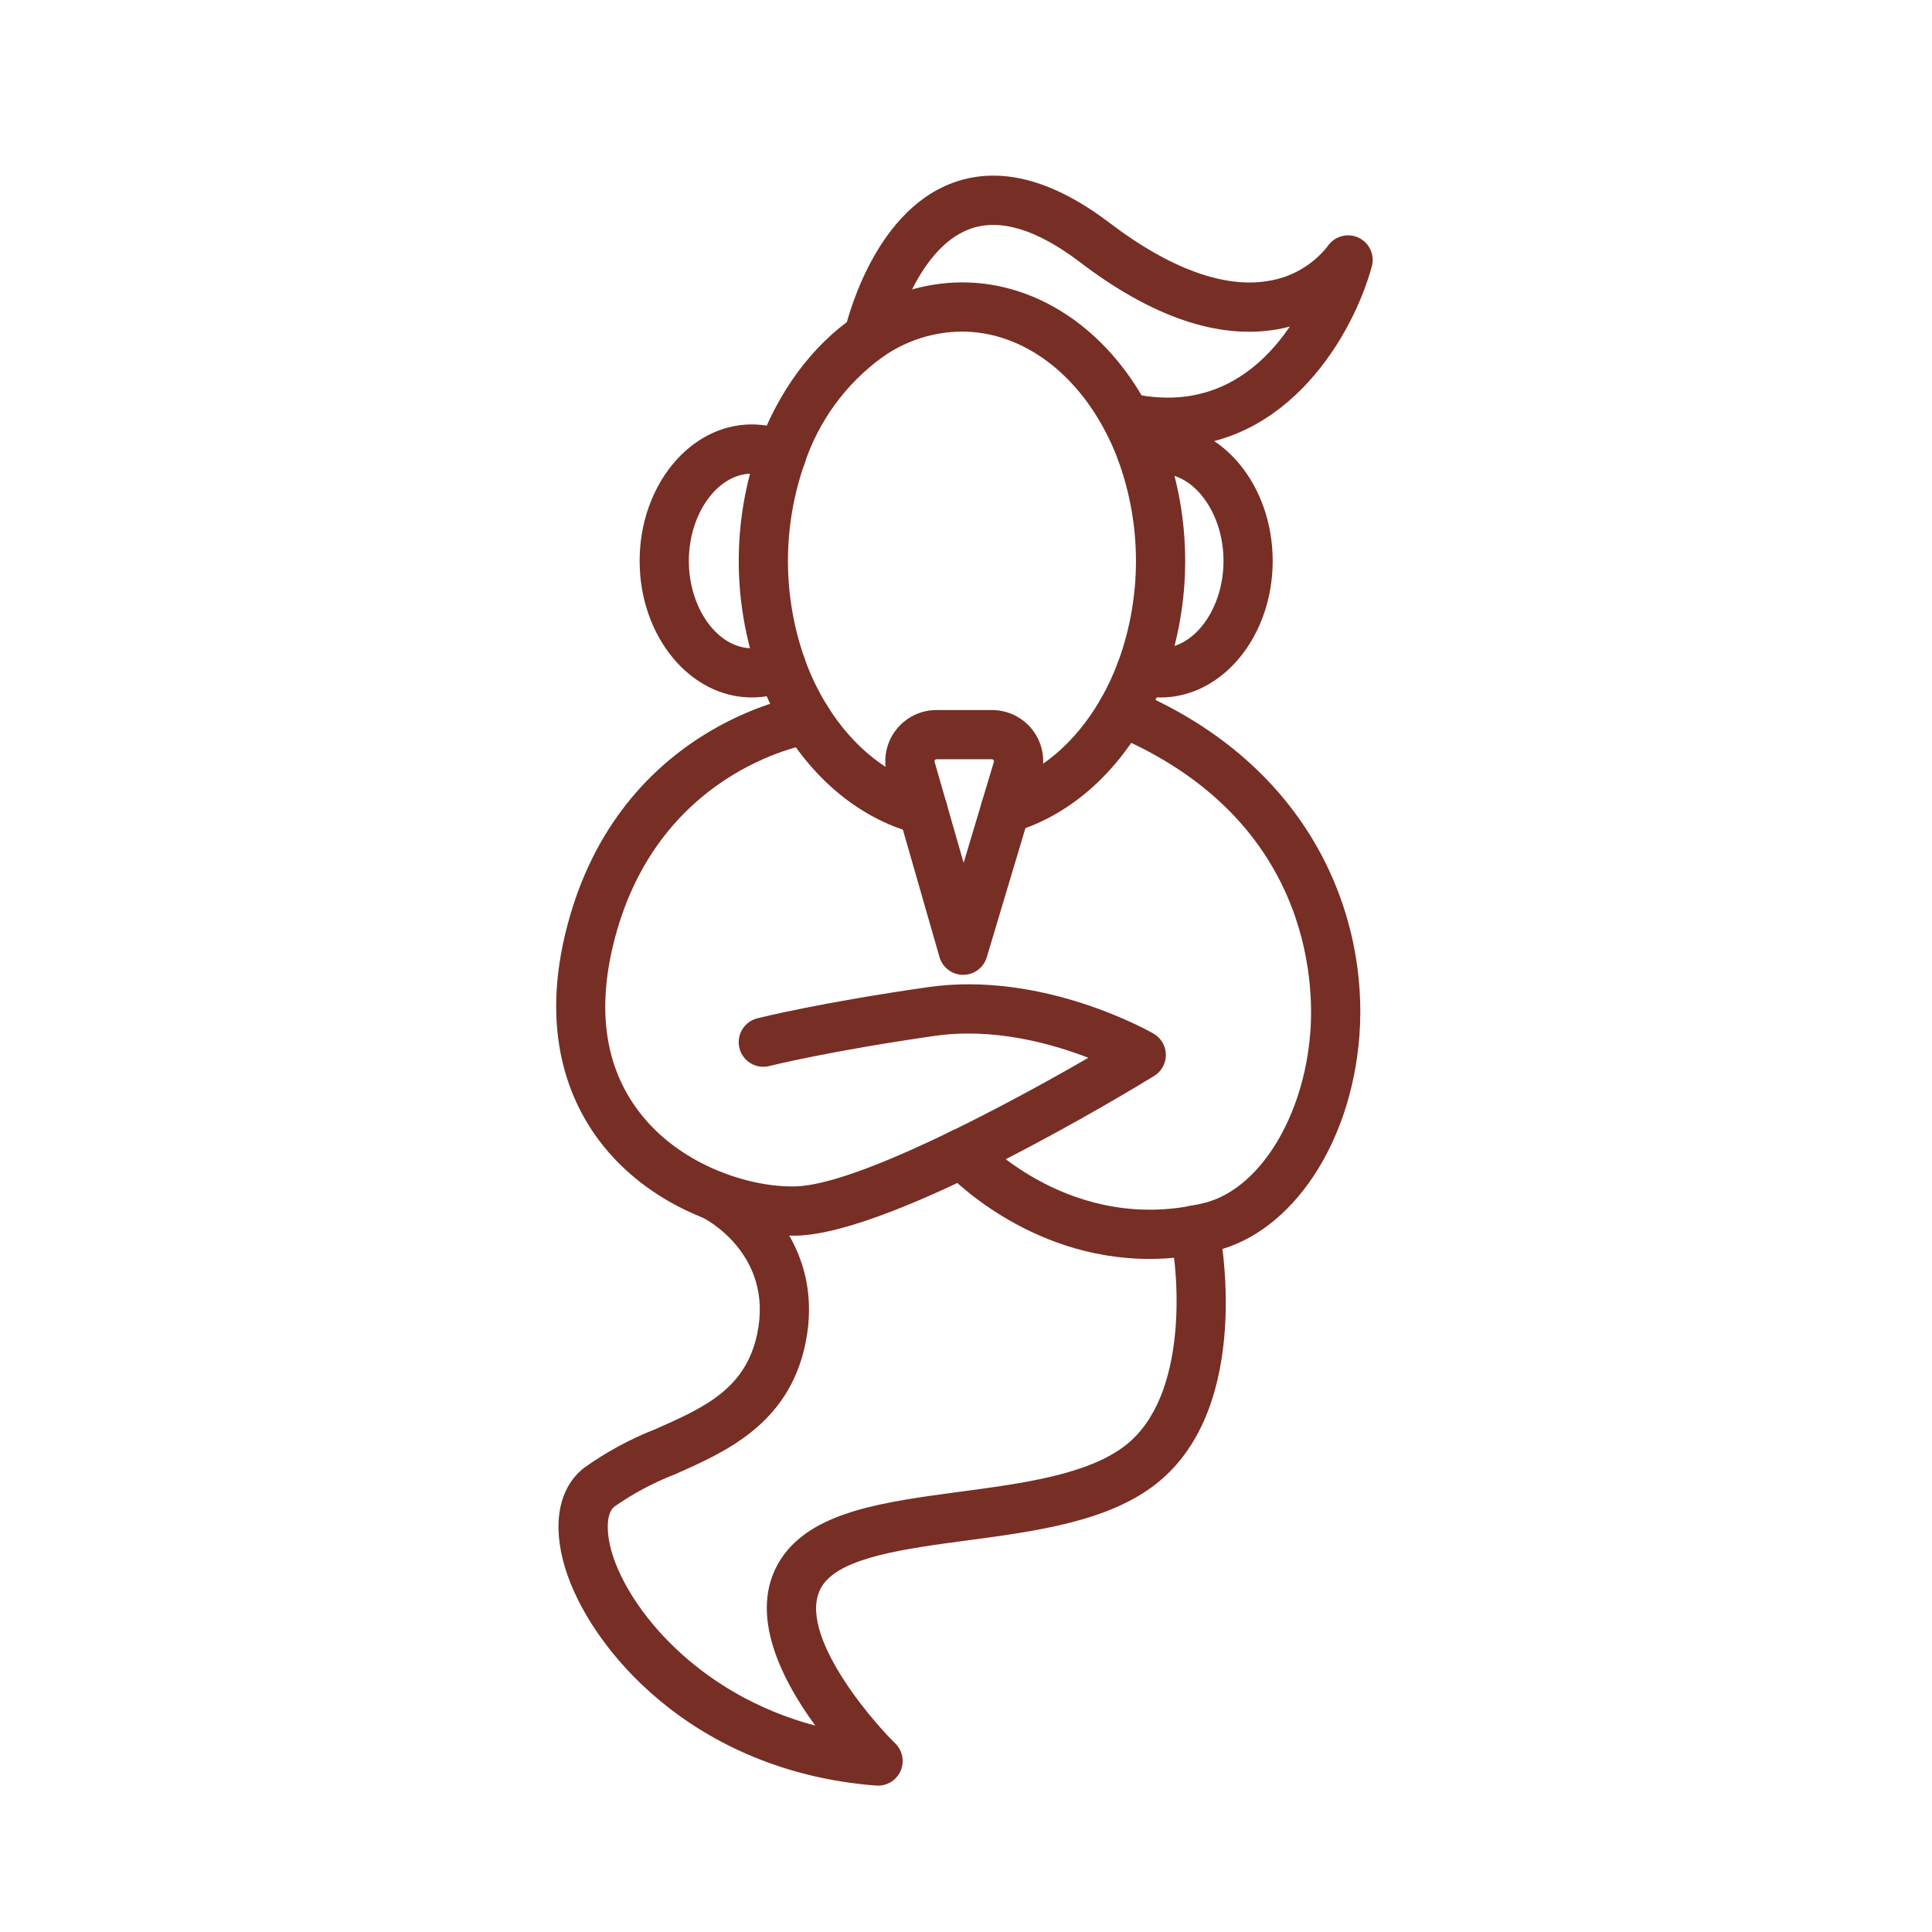
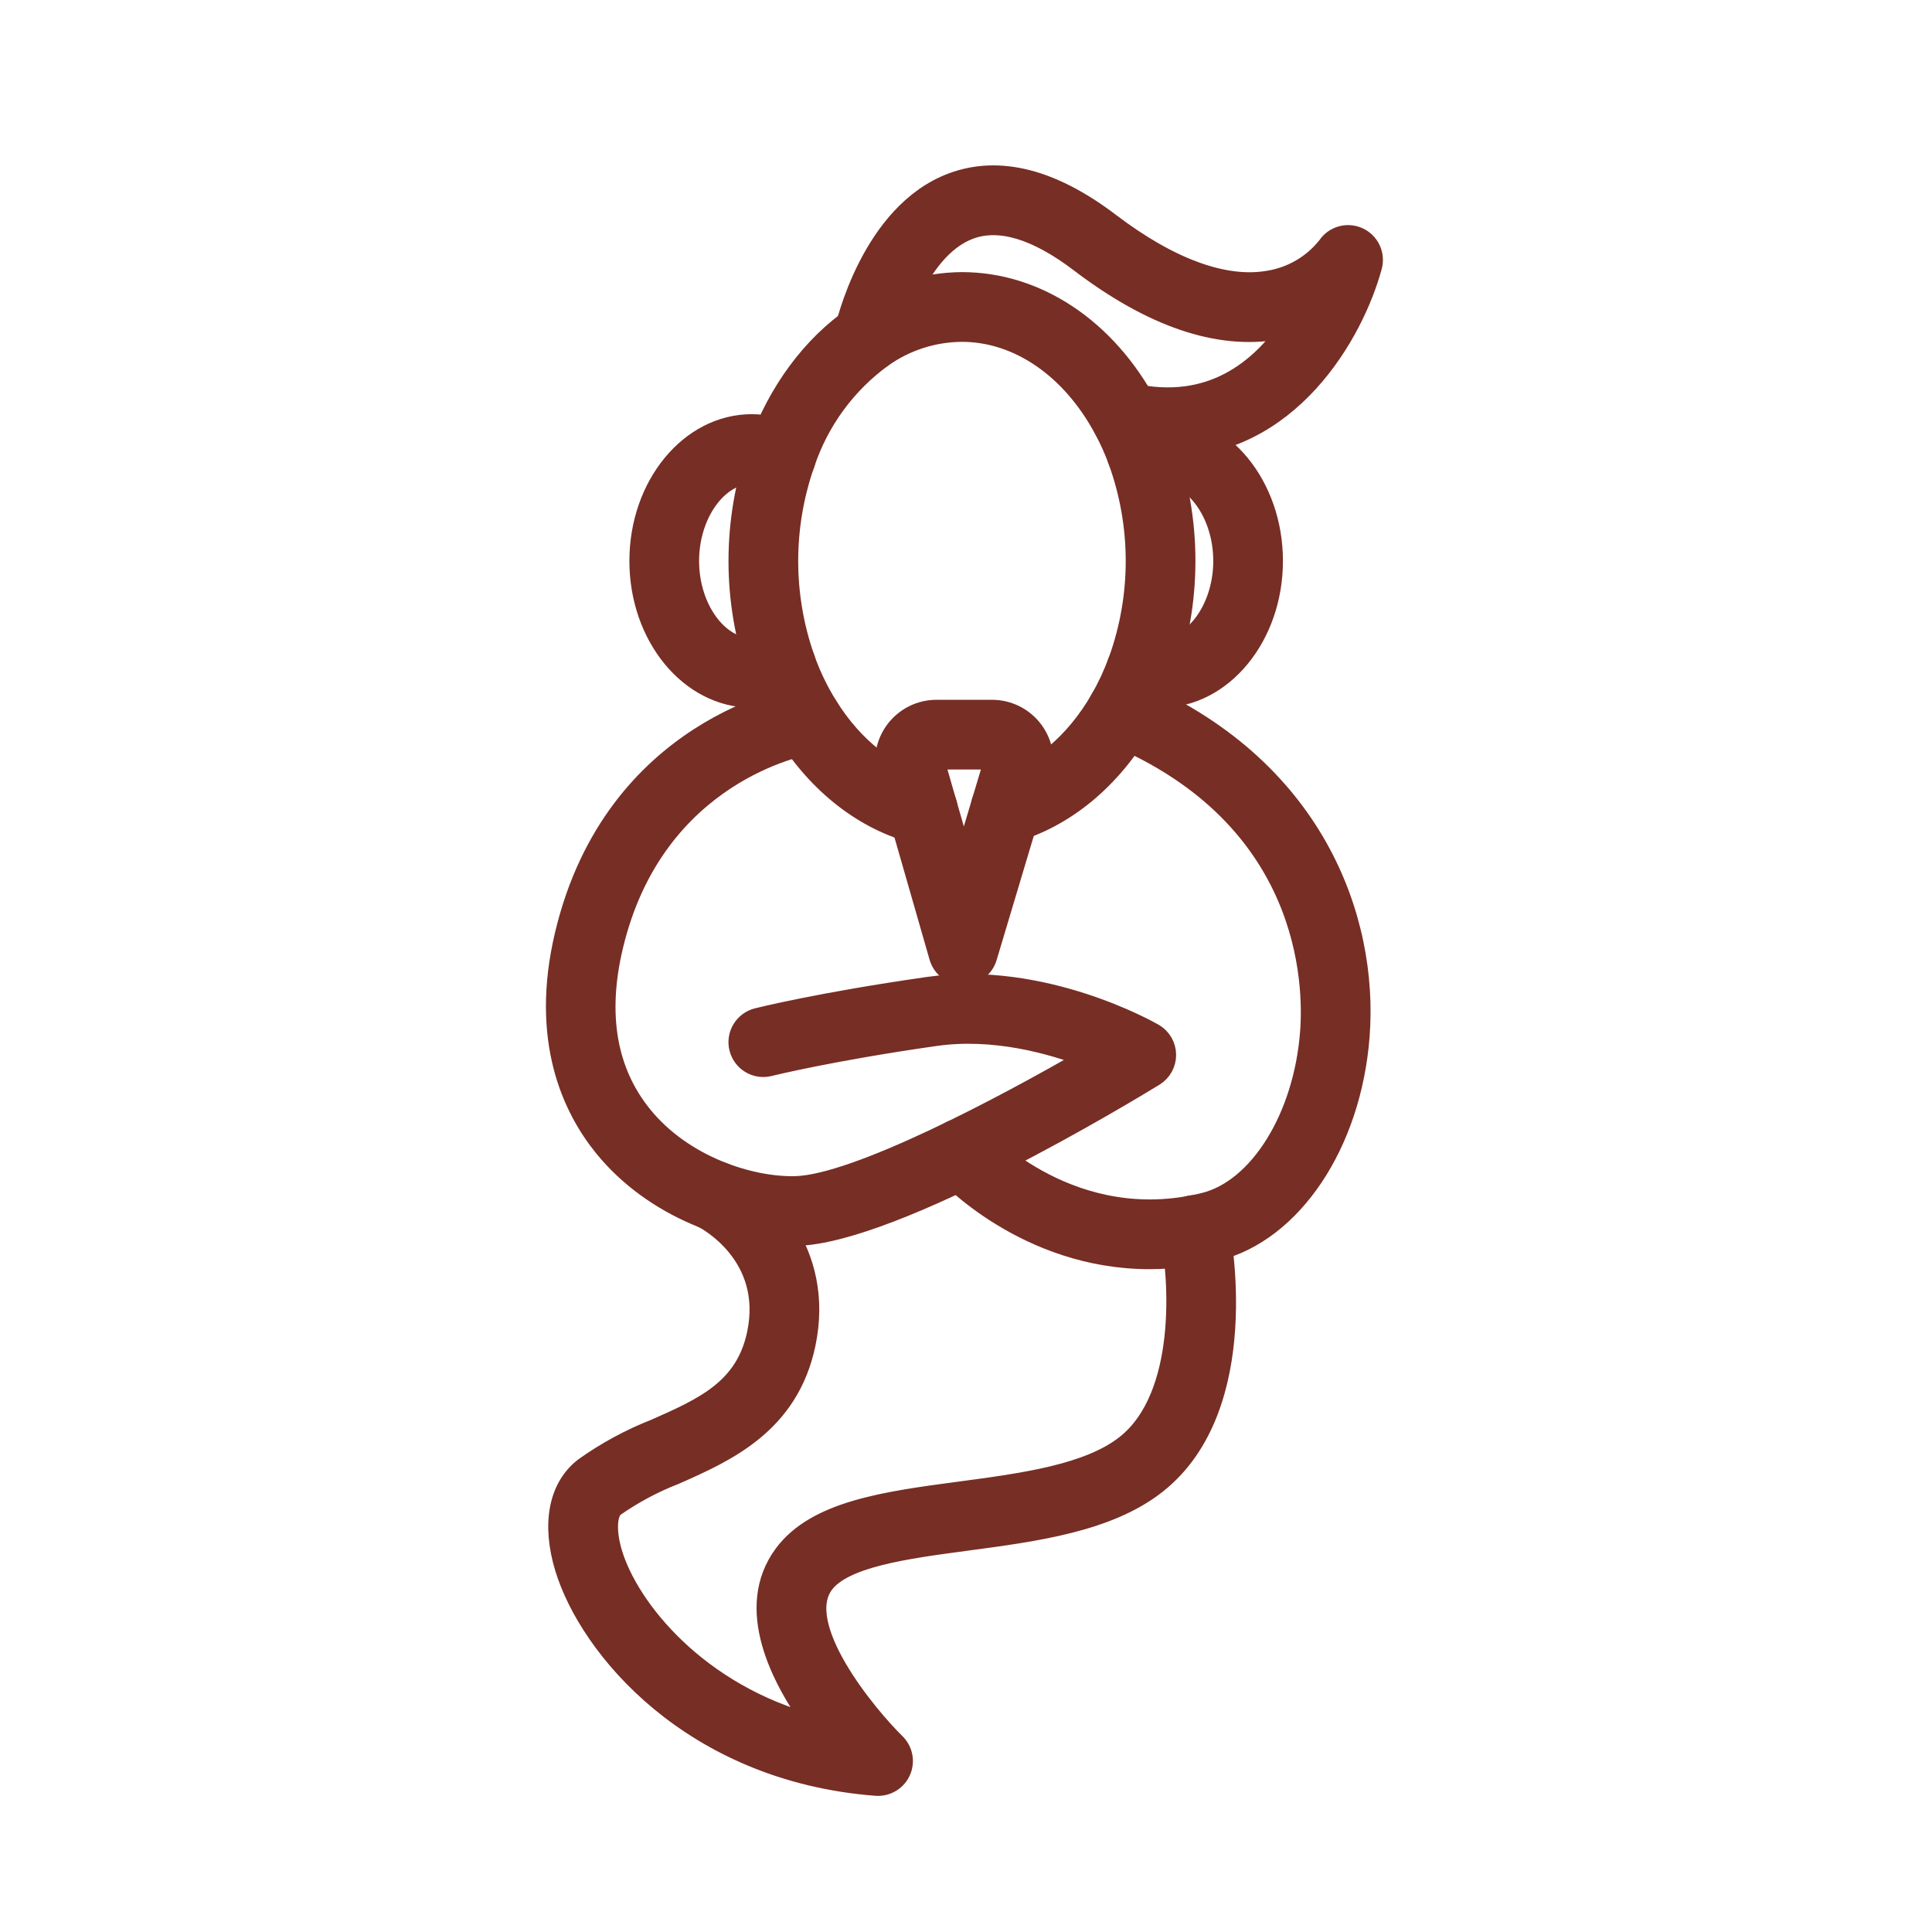
<svg xmlns="http://www.w3.org/2000/svg" width="66" height="66" viewBox="0 0 66 66" fill="none">
-   <path d="M31.526 28.509C31.456 28.509 31.386 28.501 31.318 28.483C29.551 28.034 27.965 26.806 26.851 25.026C26.461 24.403 26.141 23.738 25.897 23.045C25.016 20.531 25.017 17.793 25.898 15.279C26.571 13.391 27.742 11.803 29.199 10.81C30.274 10.061 31.55 9.655 32.861 9.646C35.414 9.646 37.784 11.222 39.199 13.862C39.423 14.275 39.617 14.705 39.779 15.146C40.725 17.743 40.724 20.591 39.776 23.187C39.769 23.206 39.761 23.225 39.752 23.243C39.56 23.757 39.325 24.255 39.052 24.732C37.968 26.609 36.38 27.926 34.579 28.437C34.473 28.467 34.362 28.476 34.252 28.463C34.142 28.451 34.036 28.416 33.94 28.363C33.844 28.309 33.759 28.237 33.69 28.15C33.622 28.064 33.571 27.965 33.541 27.858C33.511 27.752 33.502 27.641 33.514 27.532C33.527 27.422 33.561 27.316 33.615 27.219C33.669 27.123 33.741 27.038 33.827 26.97C33.914 26.901 34.013 26.85 34.119 26.82C35.498 26.428 36.732 25.388 37.596 23.892C37.833 23.48 38.034 23.048 38.198 22.602C38.205 22.582 38.213 22.562 38.222 22.543C39.008 20.339 39.001 17.93 38.202 15.731C38.067 15.363 37.906 15.005 37.719 14.66C36.599 12.572 34.784 11.328 32.861 11.328C31.888 11.333 30.941 11.637 30.147 12.199C28.898 13.105 27.966 14.381 27.481 15.845C26.73 17.994 26.73 20.334 27.481 22.482C27.684 23.061 27.951 23.615 28.276 24.134C29.16 25.547 30.388 26.512 31.734 26.855C31.933 26.905 32.106 27.027 32.222 27.196C32.338 27.365 32.388 27.571 32.362 27.774C32.337 27.977 32.238 28.165 32.084 28.3C31.93 28.436 31.733 28.511 31.527 28.51L31.526 28.509Z" fill="#772e25" />
-   <path d="M25.682 23.826C23.57 23.826 21.851 21.734 21.851 19.163C21.851 16.591 23.57 14.499 25.682 14.499C26.149 14.5 26.612 14.601 27.037 14.796C27.138 14.842 27.228 14.907 27.304 14.987C27.379 15.068 27.438 15.163 27.477 15.266C27.516 15.369 27.534 15.479 27.53 15.589C27.526 15.7 27.501 15.808 27.456 15.909C27.41 16.009 27.345 16.1 27.265 16.175C27.184 16.251 27.089 16.31 26.986 16.349C26.883 16.387 26.773 16.406 26.662 16.402C26.552 16.398 26.444 16.373 26.343 16.328C26.136 16.232 25.91 16.181 25.682 16.18C24.517 16.18 23.532 17.546 23.532 19.163C23.532 20.78 24.517 22.145 25.682 22.145C25.91 22.144 26.136 22.094 26.343 21.998C26.444 21.952 26.552 21.927 26.663 21.923C26.773 21.92 26.883 21.938 26.986 21.977C27.09 22.016 27.184 22.075 27.265 22.15C27.345 22.226 27.41 22.316 27.456 22.417C27.501 22.517 27.527 22.626 27.53 22.736C27.534 22.846 27.516 22.956 27.477 23.06C27.438 23.163 27.379 23.258 27.303 23.338C27.228 23.419 27.137 23.484 27.037 23.529C26.612 23.724 26.149 23.826 25.682 23.826Z" fill="#772e25" />
-   <path d="M39.647 23.827C39.344 23.827 39.042 23.783 38.751 23.697C38.537 23.634 38.357 23.488 38.25 23.293C38.144 23.097 38.12 22.867 38.183 22.653C38.246 22.439 38.391 22.259 38.587 22.153C38.783 22.046 39.013 22.022 39.227 22.085C39.363 22.125 39.505 22.145 39.647 22.145C40.812 22.145 41.797 20.779 41.797 19.163C41.797 17.546 40.812 16.18 39.647 16.18C39.505 16.18 39.363 16.2 39.227 16.24C39.013 16.303 38.783 16.279 38.587 16.172C38.391 16.066 38.246 15.886 38.183 15.672C38.12 15.459 38.144 15.228 38.25 15.033C38.357 14.837 38.537 14.691 38.751 14.628C39.042 14.542 39.344 14.498 39.647 14.499C41.759 14.499 43.477 16.591 43.477 19.163C43.477 21.734 41.758 23.827 39.647 23.827Z" fill="#772e25" />
-   <path d="M27.052 42.212C25.058 42.212 22.35 41.287 20.637 39.179C19.558 37.851 18.451 35.516 19.302 31.933C20.986 24.846 27.17 23.792 27.432 23.75C27.652 23.716 27.876 23.77 28.056 23.901C28.236 24.032 28.357 24.229 28.392 24.448C28.426 24.668 28.373 24.893 28.242 25.073C28.112 25.253 27.916 25.375 27.696 25.41C27.473 25.447 22.353 26.36 20.937 32.322C20.38 34.663 20.718 36.614 21.941 38.119C23.334 39.835 25.631 40.569 27.176 40.529C29.259 40.473 34.269 37.819 37.18 36.135C35.915 35.647 33.946 35.1 31.95 35.385C28.375 35.896 26.301 36.411 26.281 36.417C26.065 36.472 25.836 36.438 25.645 36.324C25.453 36.209 25.315 36.023 25.261 35.807C25.206 35.591 25.24 35.362 25.355 35.171C25.469 34.98 25.655 34.842 25.871 34.787C25.958 34.765 28.04 34.246 31.712 33.721C35.625 33.162 39.255 35.223 39.408 35.311C39.534 35.384 39.639 35.488 39.713 35.614C39.786 35.74 39.826 35.882 39.828 36.028C39.83 36.174 39.794 36.317 39.724 36.445C39.654 36.573 39.551 36.68 39.427 36.756C38.532 37.305 30.583 42.12 27.222 42.211C27.166 42.211 27.109 42.212 27.052 42.212Z" fill="#772e25" />
-   <path d="M39.269 43.007C35.072 43.007 32.371 40.109 32.24 39.965C32.09 39.8 32.011 39.583 32.021 39.36C32.031 39.138 32.129 38.928 32.293 38.778C32.458 38.627 32.675 38.548 32.898 38.558C33.121 38.568 33.33 38.666 33.481 38.831C33.618 38.979 36.661 42.196 41.134 41.096C43.011 40.634 44.537 38.184 44.762 35.27C44.892 33.599 44.786 27.925 37.997 25.088C37.895 25.045 37.803 24.983 37.725 24.905C37.647 24.826 37.585 24.734 37.544 24.631C37.502 24.529 37.48 24.42 37.48 24.31C37.481 24.199 37.503 24.09 37.546 23.988C37.588 23.886 37.65 23.794 37.729 23.716C37.807 23.638 37.9 23.577 38.002 23.535C38.104 23.493 38.214 23.471 38.324 23.472C38.434 23.472 38.544 23.494 38.645 23.537C44.867 26.137 46.751 31.37 46.438 35.4C46.154 39.074 44.138 42.088 41.536 42.728C40.794 42.912 40.033 43.006 39.269 43.007Z" fill="#772e25" />
-   <path d="M29.996 61C29.974 61 29.953 60.999 29.931 60.998C23.639 60.513 20.128 56.282 19.303 53.555C18.852 52.064 19.087 50.821 19.951 50.145C20.703 49.608 21.517 49.165 22.377 48.827C24.037 48.094 25.47 47.461 25.867 45.566C26.435 42.858 24.108 41.646 24.009 41.596C23.812 41.495 23.663 41.321 23.594 41.111C23.524 40.901 23.541 40.672 23.639 40.474C23.737 40.276 23.909 40.125 24.118 40.053C24.327 39.981 24.556 39.994 24.755 40.09C26.002 40.703 28.184 42.71 27.512 45.911C26.938 48.651 24.785 49.601 23.056 50.365C22.325 50.649 21.63 51.02 20.987 51.469C20.717 51.681 20.687 52.323 20.912 53.068C21.48 54.946 23.807 57.879 27.852 58.95C26.656 57.317 25.439 54.92 26.785 53.104C27.889 51.615 30.269 51.297 32.789 50.961C34.95 50.673 37.187 50.374 38.466 49.362C40.579 47.689 40.281 43.619 39.988 42.191C39.965 42.083 39.964 41.971 39.984 41.862C40.005 41.753 40.047 41.65 40.108 41.557C40.168 41.464 40.247 41.384 40.338 41.322C40.43 41.26 40.533 41.216 40.642 41.194C40.75 41.172 40.862 41.171 40.971 41.192C41.08 41.214 41.183 41.256 41.276 41.317C41.368 41.379 41.447 41.458 41.509 41.55C41.571 41.642 41.613 41.745 41.635 41.854C41.686 42.105 42.858 48.03 39.509 50.68C37.867 51.98 35.398 52.309 33.011 52.627C30.949 52.903 28.816 53.187 28.136 54.105C27.069 55.545 29.61 58.602 30.584 59.559C30.703 59.676 30.785 59.826 30.819 59.989C30.853 60.153 30.837 60.323 30.774 60.477C30.711 60.632 30.603 60.764 30.464 60.857C30.326 60.95 30.163 61 29.996 61Z" fill="#772e25" />
-   <path d="M39.906 15.268C39.355 15.266 38.807 15.201 38.27 15.076C38.055 15.025 37.868 14.891 37.751 14.703C37.634 14.515 37.596 14.288 37.645 14.072C37.695 13.856 37.827 13.668 38.014 13.549C38.201 13.431 38.427 13.39 38.644 13.437C41.361 14.055 43.067 12.616 44.063 11.156C43.919 11.194 43.768 11.228 43.612 11.254C41.609 11.598 39.349 10.825 36.894 8.957C35.413 7.83 34.147 7.449 33.129 7.823C31.23 8.523 30.499 11.651 30.492 11.683C30.445 11.901 30.312 12.091 30.125 12.211C29.937 12.332 29.709 12.373 29.492 12.325C29.274 12.278 29.084 12.146 28.963 11.958C28.843 11.77 28.802 11.543 28.849 11.325C28.885 11.16 29.762 7.272 32.548 6.246C34.139 5.66 35.943 6.122 37.911 7.619C39.952 9.171 41.825 9.856 43.327 9.597C44.126 9.473 44.849 9.051 45.351 8.417C45.461 8.25 45.627 8.128 45.819 8.073C46.01 8.017 46.216 8.032 46.398 8.114C46.58 8.196 46.727 8.34 46.812 8.52C46.897 8.701 46.916 8.906 46.864 9.098C46.24 11.398 44.034 15.268 39.906 15.268Z" fill="#772e25" />
-   <path d="M32.902 33.302H32.898C32.716 33.301 32.539 33.241 32.395 33.131C32.25 33.022 32.145 32.868 32.094 32.694L30.311 26.488C30.236 26.228 30.223 25.954 30.272 25.687C30.321 25.421 30.432 25.169 30.595 24.953C30.758 24.737 30.969 24.561 31.211 24.44C31.454 24.319 31.721 24.256 31.992 24.256H33.889C34.162 24.256 34.431 24.32 34.674 24.442C34.918 24.565 35.129 24.742 35.292 24.961C35.455 25.18 35.564 25.433 35.611 25.702C35.659 25.97 35.643 26.246 35.564 26.507L33.709 32.703C33.657 32.876 33.55 33.028 33.405 33.136C33.26 33.244 33.083 33.302 32.902 33.302ZM31.992 25.937C31.981 25.937 31.971 25.94 31.962 25.944C31.952 25.949 31.944 25.956 31.938 25.964C31.931 25.973 31.927 25.982 31.925 25.993C31.923 26.003 31.924 26.014 31.927 26.024L32.919 29.476L33.953 26.024C33.956 26.014 33.957 26.003 33.955 25.993C33.953 25.983 33.949 25.973 33.943 25.964C33.936 25.956 33.928 25.949 33.919 25.944C33.909 25.939 33.899 25.937 33.888 25.937L31.992 25.937Z" fill="#772e25" />
+   <path d="M31.526 28.509C31.456 28.509 31.386 28.501 31.318 28.483C29.551 28.034 27.965 26.806 26.851 25.026C26.461 24.403 26.141 23.738 25.897 23.045C25.016 20.531 25.017 17.793 25.898 15.279C26.571 13.391 27.742 11.803 29.199 10.81C30.274 10.061 31.55 9.655 32.861 9.646C35.414 9.646 37.784 11.222 39.199 13.862C39.423 14.275 39.617 14.705 39.779 15.146C40.725 17.743 40.724 20.591 39.776 23.187C39.769 23.206 39.761 23.225 39.752 23.243C39.56 23.757 39.325 24.255 39.052 24.732C37.968 26.609 36.38 27.926 34.579 28.437C34.473 28.467 34.362 28.476 34.252 28.463C34.142 28.451 34.036 28.416 33.94 28.363C33.844 28.309 33.759 28.237 33.69 28.15C33.622 28.064 33.571 27.965 33.541 27.858C33.511 27.752 33.502 27.641 33.514 27.532C33.527 27.422 33.561 27.316 33.615 27.219C33.669 27.123 33.741 27.038 33.827 26.97C33.914 26.901 34.013 26.85 34.119 26.82C35.498 26.428 36.732 25.388 37.596 23.892C37.833 23.48 38.034 23.048 38.198 22.602C38.205 22.582 38.213 22.562 38.222 22.543C39.008 20.339 39.001 17.93 38.202 15.731C38.067 15.363 37.906 15.005 37.719 14.66C36.599 12.572 34.784 11.328 32.861 11.328C31.888 11.333 30.941 11.637 30.147 12.199C28.898 13.105 27.966 14.381 27.481 15.845C26.73 17.994 26.73 20.334 27.481 22.482C27.684 23.061 27.951 23.615 28.276 24.134C29.16 25.547 30.388 26.512 31.734 26.855C31.933 26.905 32.106 27.027 32.222 27.196C32.338 27.365 32.388 27.571 32.362 27.774C32.337 27.977 32.238 28.165 32.084 28.3C31.93 28.436 31.733 28.511 31.527 28.51L31.526 28.509Z" fill="#772E25" stroke="#772E25" stroke-width="0.7" />
+   <path d="M25.682 23.826C23.57 23.826 21.851 21.734 21.851 19.163C21.851 16.591 23.57 14.499 25.682 14.499C26.149 14.5 26.612 14.601 27.037 14.796C27.138 14.842 27.228 14.907 27.304 14.987C27.379 15.068 27.438 15.163 27.477 15.266C27.516 15.369 27.534 15.479 27.53 15.589C27.526 15.7 27.501 15.808 27.456 15.909C27.41 16.009 27.345 16.1 27.265 16.175C27.184 16.251 27.089 16.31 26.986 16.349C26.883 16.387 26.773 16.406 26.662 16.402C26.552 16.398 26.444 16.373 26.343 16.328C26.136 16.232 25.91 16.181 25.682 16.18C24.517 16.18 23.532 17.546 23.532 19.163C23.532 20.78 24.517 22.145 25.682 22.145C25.91 22.144 26.136 22.094 26.343 21.998C26.444 21.952 26.552 21.927 26.663 21.923C26.773 21.92 26.883 21.938 26.986 21.977C27.09 22.016 27.184 22.075 27.265 22.15C27.345 22.226 27.41 22.316 27.456 22.417C27.501 22.517 27.527 22.626 27.53 22.736C27.534 22.846 27.516 22.956 27.477 23.06C27.438 23.163 27.379 23.258 27.303 23.338C27.228 23.419 27.137 23.484 27.037 23.529C26.612 23.724 26.149 23.826 25.682 23.826Z" fill="#772E25" stroke="#772E25" stroke-width="0.7" />
+   <path d="M39.647 23.827C39.344 23.827 39.042 23.783 38.751 23.697C38.537 23.634 38.357 23.488 38.25 23.293C38.144 23.097 38.12 22.867 38.183 22.653C38.246 22.439 38.391 22.259 38.587 22.153C38.783 22.046 39.013 22.022 39.227 22.085C39.363 22.125 39.505 22.145 39.647 22.145C40.812 22.145 41.797 20.779 41.797 19.163C41.797 17.546 40.812 16.18 39.647 16.18C39.505 16.18 39.363 16.2 39.227 16.24C39.013 16.303 38.783 16.279 38.587 16.172C38.391 16.066 38.246 15.886 38.183 15.672C38.12 15.459 38.144 15.228 38.25 15.033C38.357 14.837 38.537 14.691 38.751 14.628C39.042 14.542 39.344 14.498 39.647 14.499C41.759 14.499 43.477 16.591 43.477 19.163C43.477 21.734 41.758 23.827 39.647 23.827Z" fill="#772E25" stroke="#772E25" stroke-width="0.7" />
+   <path d="M27.052 42.212C25.058 42.212 22.35 41.287 20.637 39.179C19.558 37.851 18.451 35.516 19.302 31.933C20.986 24.846 27.17 23.792 27.432 23.75C27.652 23.716 27.876 23.77 28.056 23.901C28.236 24.032 28.357 24.229 28.392 24.448C28.426 24.668 28.373 24.893 28.242 25.073C28.112 25.253 27.916 25.375 27.696 25.41C27.473 25.447 22.353 26.36 20.937 32.322C20.38 34.663 20.718 36.614 21.941 38.119C23.334 39.835 25.631 40.569 27.176 40.529C29.259 40.473 34.269 37.819 37.18 36.135C35.915 35.647 33.946 35.1 31.95 35.385C28.375 35.896 26.301 36.411 26.281 36.417C26.065 36.472 25.836 36.438 25.645 36.324C25.453 36.209 25.315 36.023 25.261 35.807C25.206 35.591 25.24 35.362 25.355 35.171C25.469 34.98 25.655 34.842 25.871 34.787C25.958 34.765 28.04 34.246 31.712 33.721C35.625 33.162 39.255 35.223 39.408 35.311C39.534 35.384 39.639 35.488 39.713 35.614C39.786 35.74 39.826 35.882 39.828 36.028C39.83 36.174 39.794 36.317 39.724 36.445C39.654 36.573 39.551 36.68 39.427 36.756C38.532 37.305 30.583 42.12 27.222 42.211C27.166 42.211 27.109 42.212 27.052 42.212Z" fill="#772E25" stroke="#772E25" stroke-width="0.7" />
+   <path d="M39.269 43.007C35.072 43.007 32.371 40.109 32.24 39.965C32.09 39.8 32.011 39.583 32.021 39.36C32.031 39.138 32.129 38.928 32.293 38.778C32.458 38.627 32.675 38.548 32.898 38.558C33.121 38.568 33.33 38.666 33.481 38.831C33.618 38.979 36.661 42.196 41.134 41.096C43.011 40.634 44.537 38.184 44.762 35.27C44.892 33.599 44.786 27.925 37.997 25.088C37.895 25.045 37.803 24.983 37.725 24.905C37.647 24.826 37.585 24.734 37.544 24.631C37.502 24.529 37.48 24.42 37.48 24.31C37.481 24.199 37.503 24.09 37.546 23.988C37.588 23.886 37.65 23.794 37.729 23.716C37.807 23.638 37.9 23.577 38.002 23.535C38.104 23.493 38.214 23.471 38.324 23.472C38.434 23.472 38.544 23.494 38.645 23.537C44.867 26.137 46.751 31.37 46.438 35.4C46.154 39.074 44.138 42.088 41.536 42.728C40.794 42.912 40.033 43.006 39.269 43.007Z" fill="#772E25" stroke="#772E25" stroke-width="0.7" />
+   <path d="M29.996 61C29.974 61 29.953 60.999 29.931 60.998C23.639 60.513 20.128 56.282 19.303 53.555C18.852 52.064 19.087 50.821 19.951 50.145C20.703 49.608 21.517 49.165 22.377 48.827C24.037 48.094 25.47 47.461 25.867 45.566C26.435 42.858 24.108 41.646 24.009 41.596C23.812 41.495 23.663 41.321 23.594 41.111C23.524 40.901 23.541 40.672 23.639 40.474C23.737 40.276 23.909 40.125 24.118 40.053C24.327 39.981 24.556 39.994 24.755 40.09C26.002 40.703 28.184 42.71 27.512 45.911C26.938 48.651 24.785 49.601 23.056 50.365C22.325 50.649 21.63 51.02 20.987 51.469C20.717 51.681 20.687 52.323 20.912 53.068C21.48 54.946 23.807 57.879 27.852 58.95C26.656 57.317 25.439 54.92 26.785 53.104C27.889 51.615 30.269 51.297 32.789 50.961C34.95 50.673 37.187 50.374 38.466 49.362C40.579 47.689 40.281 43.619 39.988 42.191C39.965 42.083 39.964 41.971 39.984 41.862C40.005 41.753 40.047 41.65 40.108 41.557C40.168 41.464 40.247 41.384 40.338 41.322C40.43 41.26 40.533 41.216 40.642 41.194C40.75 41.172 40.862 41.171 40.971 41.192C41.08 41.214 41.183 41.256 41.276 41.317C41.368 41.379 41.447 41.458 41.509 41.55C41.571 41.642 41.613 41.745 41.635 41.854C41.686 42.105 42.858 48.03 39.509 50.68C37.867 51.98 35.398 52.309 33.011 52.627C30.949 52.903 28.816 53.187 28.136 54.105C27.069 55.545 29.61 58.602 30.584 59.559C30.703 59.676 30.785 59.826 30.819 59.989C30.853 60.153 30.837 60.323 30.774 60.477C30.711 60.632 30.603 60.764 30.464 60.857C30.326 60.95 30.163 61 29.996 61Z" fill="#772E25" stroke="#772E25" stroke-width="0.7" />
+   <path d="M39.906 15.268C39.355 15.266 38.807 15.201 38.27 15.076C38.055 15.025 37.868 14.891 37.751 14.703C37.634 14.515 37.596 14.288 37.645 14.072C37.695 13.856 37.827 13.668 38.014 13.549C38.201 13.431 38.427 13.39 38.644 13.437C41.361 14.055 43.067 12.616 44.063 11.156C43.919 11.194 43.768 11.228 43.612 11.254C41.609 11.598 39.349 10.825 36.894 8.957C35.413 7.83 34.147 7.449 33.129 7.823C31.23 8.523 30.499 11.651 30.492 11.683C30.445 11.901 30.312 12.091 30.125 12.211C29.937 12.332 29.709 12.373 29.492 12.325C29.274 12.278 29.084 12.146 28.963 11.958C28.843 11.77 28.802 11.543 28.849 11.325C28.885 11.16 29.762 7.272 32.548 6.246C34.139 5.66 35.943 6.122 37.911 7.619C39.952 9.171 41.825 9.856 43.327 9.597C44.126 9.473 44.849 9.051 45.351 8.417C45.461 8.25 45.627 8.128 45.819 8.073C46.01 8.017 46.216 8.032 46.398 8.114C46.58 8.196 46.727 8.34 46.812 8.52C46.897 8.701 46.916 8.906 46.864 9.098C46.24 11.398 44.034 15.268 39.906 15.268Z" fill="#772E25" stroke="#772E25" stroke-width="0.7" />
+   <path d="M32.902 33.302H32.898C32.716 33.301 32.539 33.241 32.395 33.131C32.25 33.022 32.145 32.868 32.094 32.694L30.311 26.488C30.236 26.228 30.223 25.954 30.272 25.687C30.321 25.421 30.432 25.169 30.595 24.953C30.758 24.737 30.969 24.561 31.211 24.44C31.454 24.319 31.721 24.256 31.992 24.256H33.889C34.162 24.256 34.431 24.32 34.674 24.442C34.918 24.565 35.129 24.742 35.292 24.961C35.455 25.18 35.564 25.433 35.611 25.702C35.659 25.97 35.643 26.246 35.564 26.507L33.709 32.703C33.657 32.876 33.55 33.028 33.405 33.136C33.26 33.244 33.083 33.302 32.902 33.302ZM31.992 25.937C31.981 25.937 31.971 25.94 31.962 25.944C31.952 25.949 31.944 25.956 31.938 25.964C31.931 25.973 31.927 25.982 31.925 25.993C31.923 26.003 31.924 26.014 31.927 26.024L32.919 29.476L33.953 26.024C33.956 26.014 33.957 26.003 33.955 25.993C33.953 25.983 33.949 25.973 33.943 25.964C33.936 25.956 33.928 25.949 33.919 25.944C33.909 25.939 33.899 25.937 33.888 25.937L31.992 25.937Z" fill="#772E25" stroke="#772E25" stroke-width="0.7" />
</svg>
